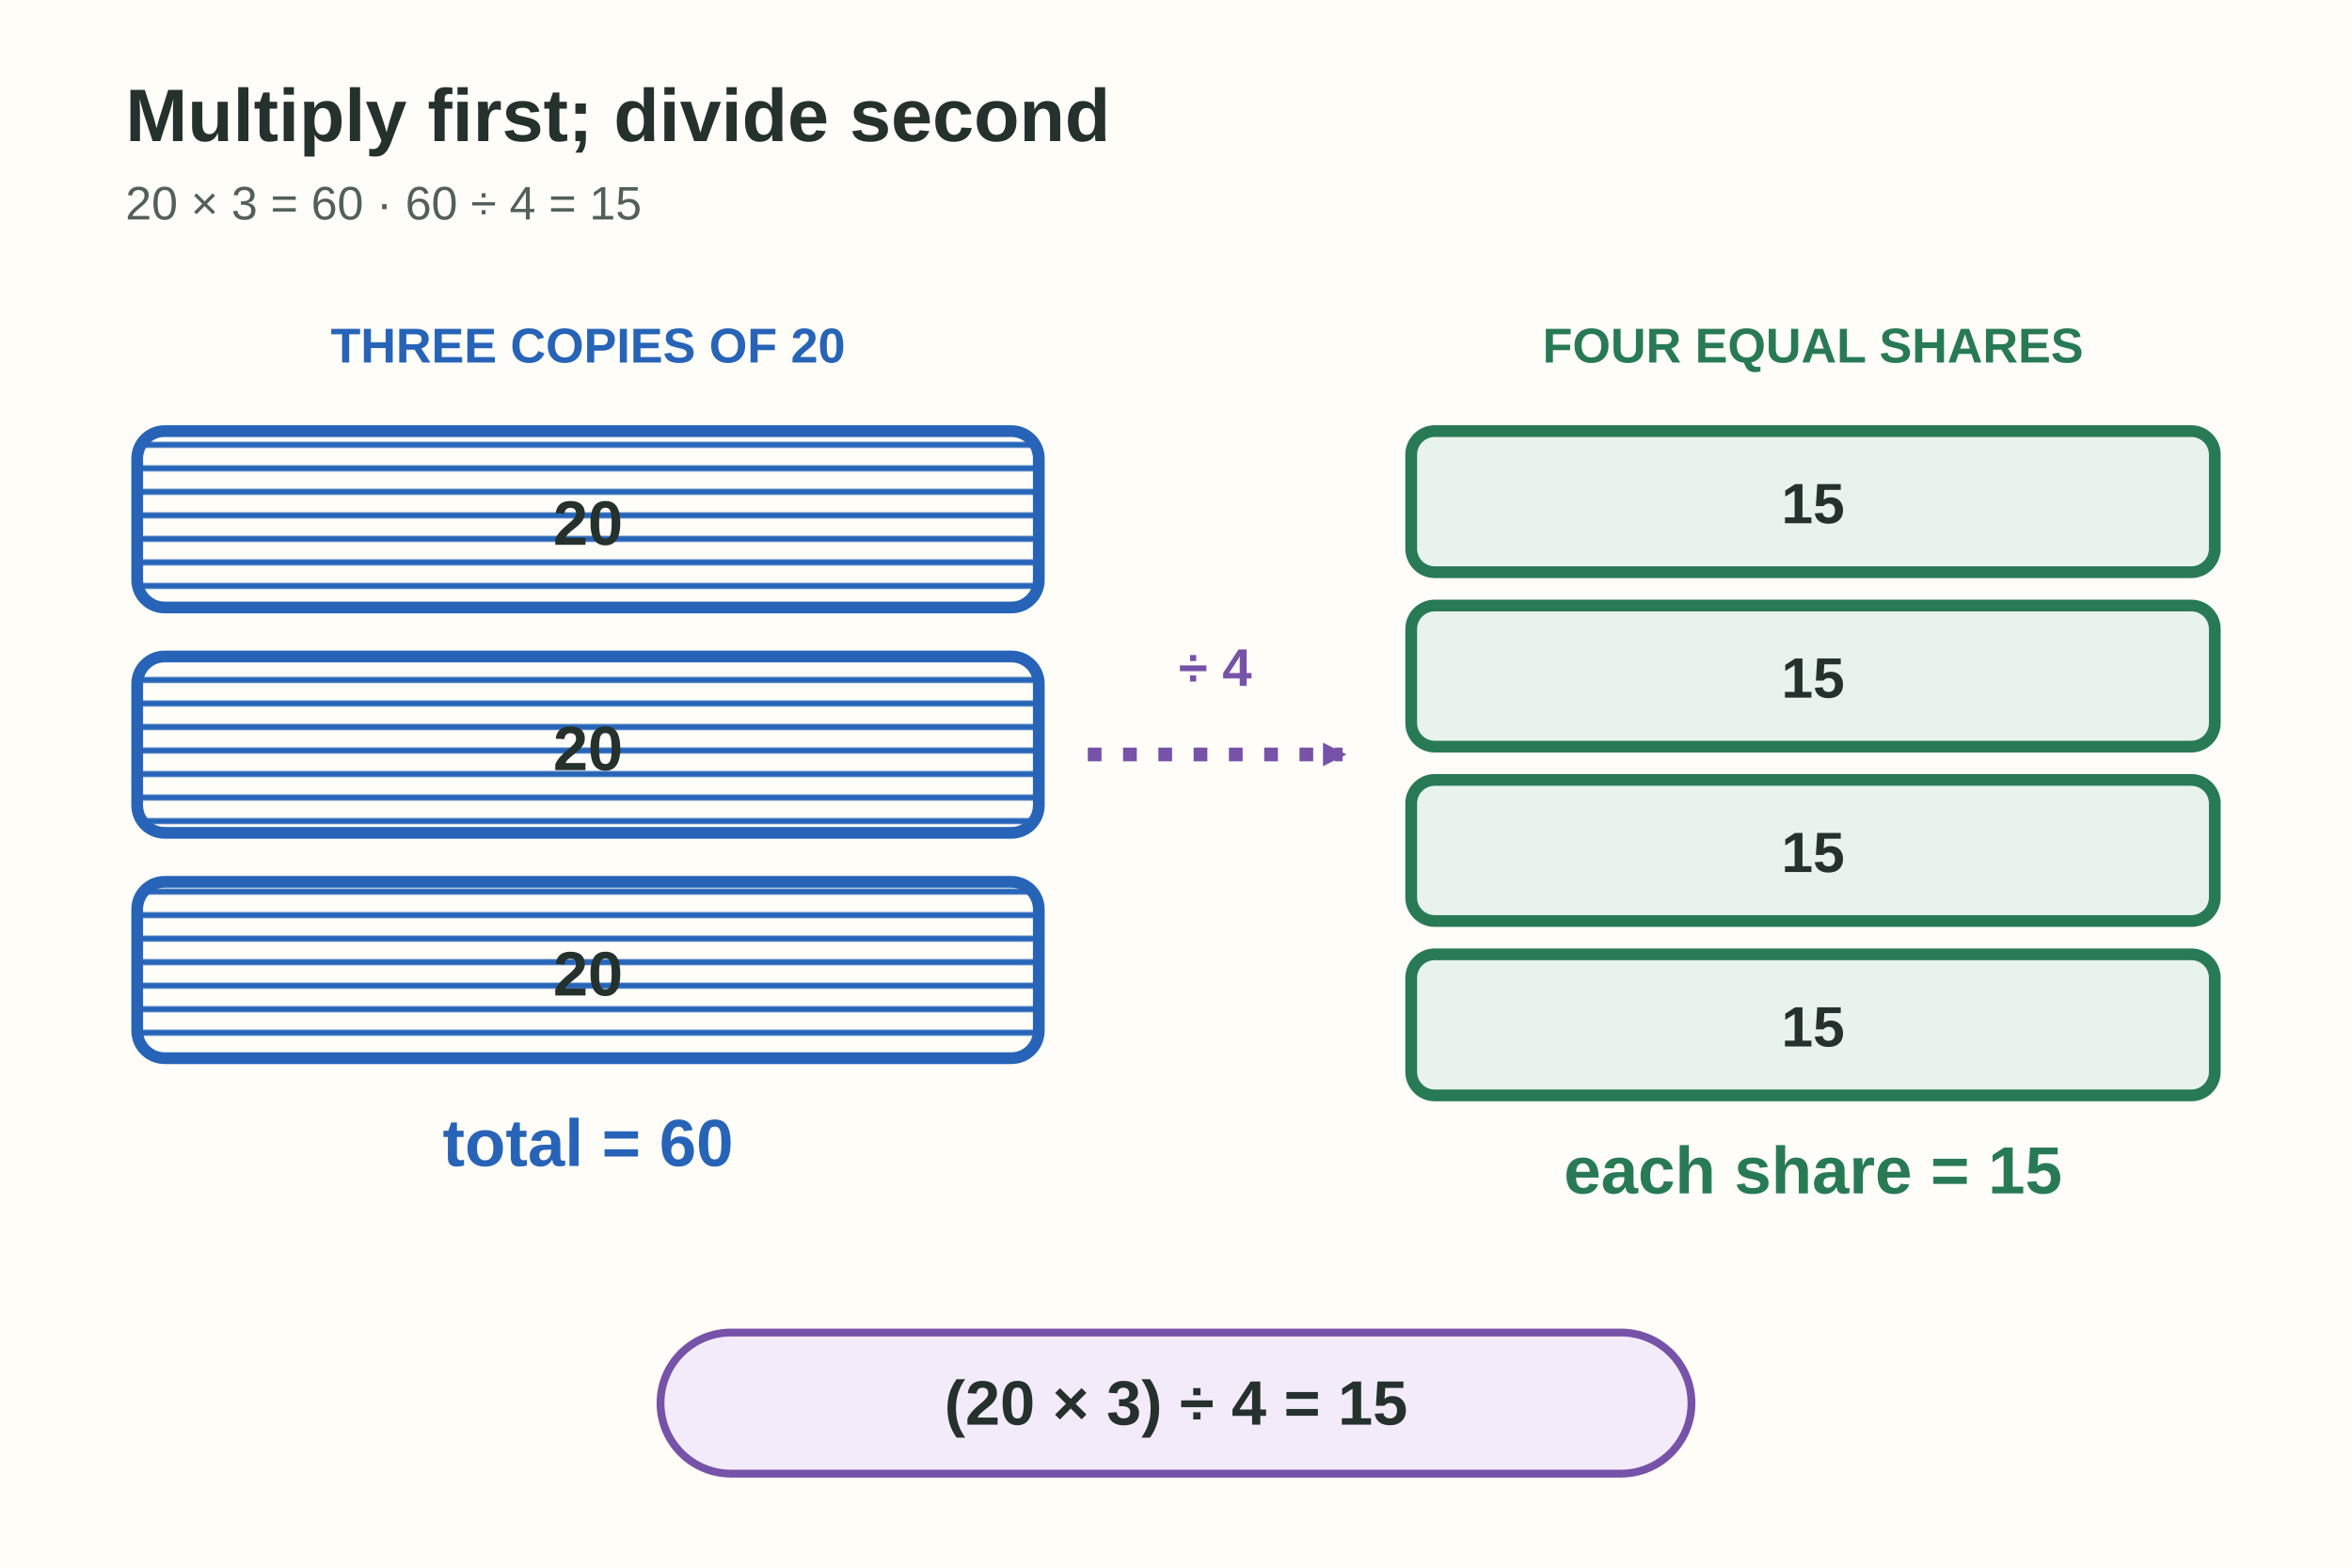
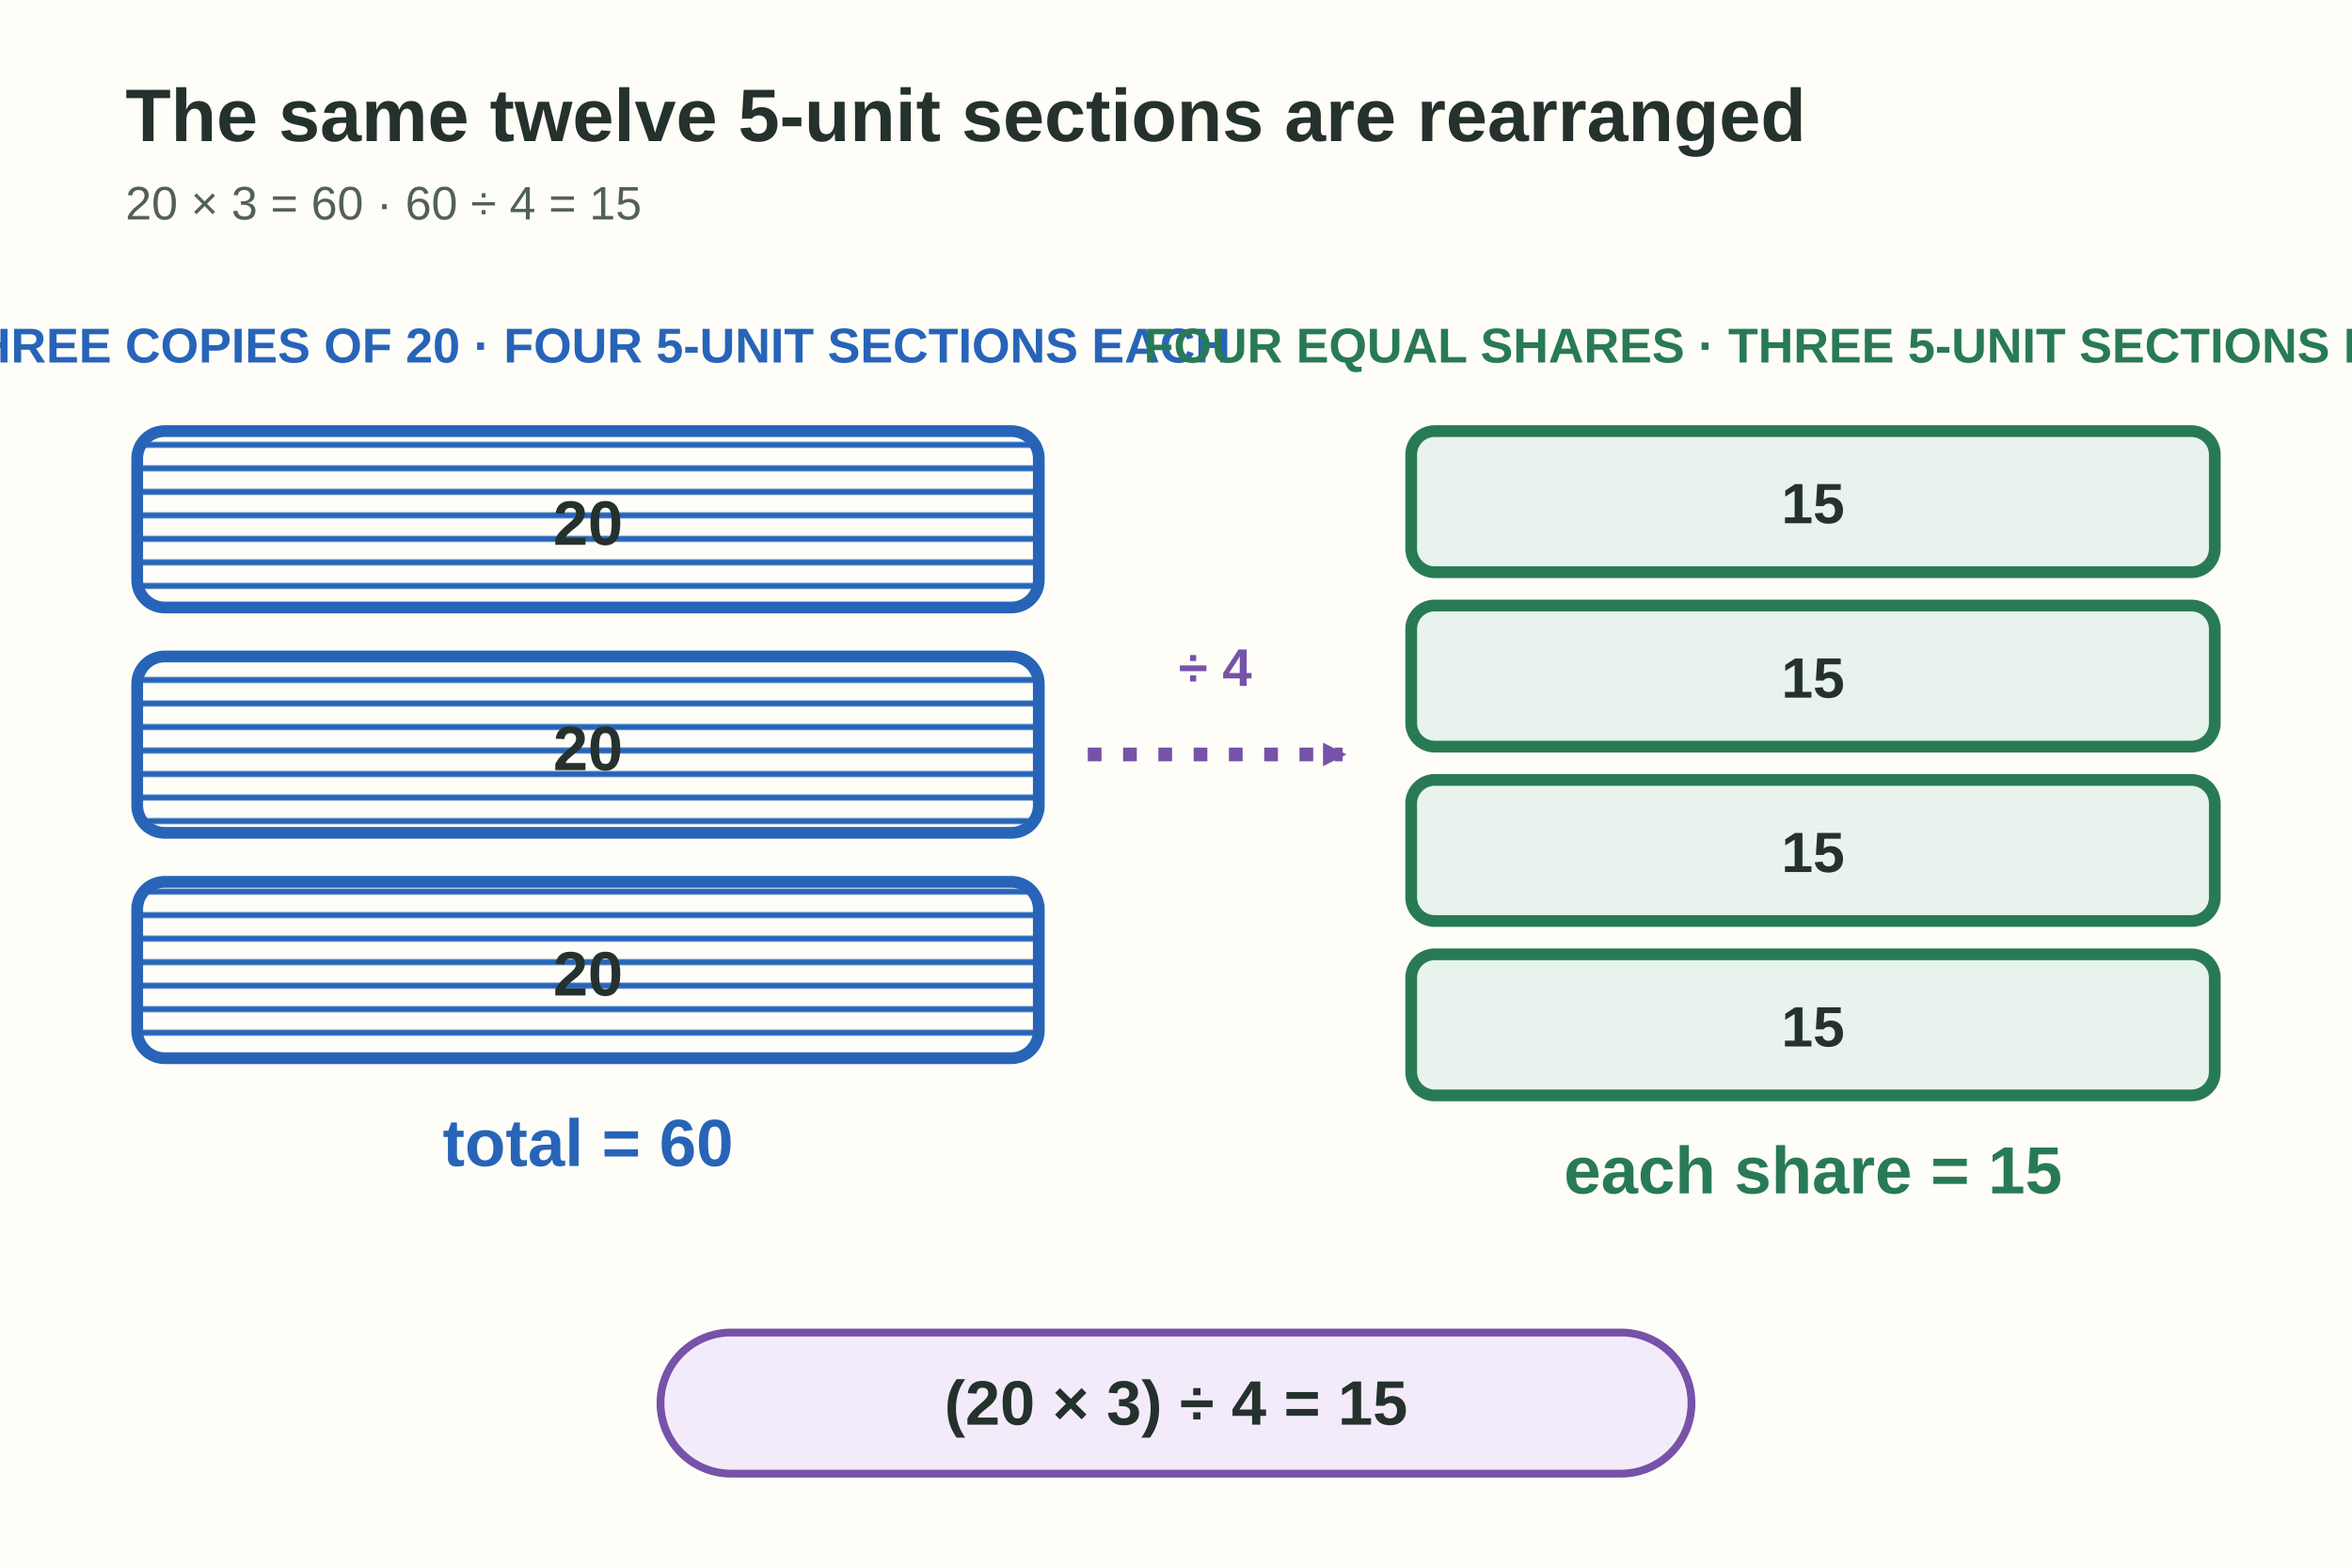
<svg xmlns="http://www.w3.org/2000/svg" data-qa-image-fixes="2026-09-08" width="1200" height="800" viewBox="0 0 1200 800" role="img" aria-labelledby="title desc" shape-rendering="geometricPrecision" text-rendering="optimizeLegibility">
  <defs>
    <pattern id="m04-blue" width="12" height="12" patternUnits="userSpaceOnUse">
      <path d="M0 6h12" stroke="#2764B8" stroke-width="3" />
    </pattern>
    <marker id="m04-arrow" markerWidth="12" markerHeight="12" refX="10" refY="6" orient="auto" markerUnits="userSpaceOnUse" viewBox="0 0 12 12">
      <path d="M0 0L12 6 0 12z" fill="#7652A8" />
    </marker>
  </defs>
  <rect width="1200" height="800" fill="#FFFDF8" />
-   <text x="64" y="72" font-family="Arial,sans-serif" font-size="38" font-weight="700" fill="#24312D">Multiply first; divide second</text>
+   <text x="64" y="72" font-family="Arial,sans-serif" font-size="38" font-weight="700" fill="#24312D">The same twelve 5-unit sections are rearranged</text>
  <text x="64" y="112" font-family="Arial,sans-serif" font-size="24" fill="#52605A">20 × 3 = 60 · 60 ÷ 4 = 15</text>
  <g transform="translate(70 185)" font-family="Arial,sans-serif" text-anchor="middle">
-     <text x="230" y="0" font-size="25" font-weight="700" fill="#2764B8">THREE COPIES OF 20</text>
+     <text x="230" y="0" font-size="25" font-weight="700" fill="#2764B8">THREE COPIES OF 20 · FOUR 5-UNIT SECTIONS EACH</text>
    <g fill="url(#m04-blue)" stroke="#2764B8" stroke-width="6">
      <rect y="35" width="460" height="90" rx="14" />
      <rect y="150" width="460" height="90" rx="14" />
      <rect y="265" width="460" height="90" rx="14" />
    </g>
    <g font-size="32" font-weight="700" fill="#24312D">
      <text x="230" y="93">20</text>
      <text x="230" y="208">20</text>
      <text x="230" y="323">20</text>
    </g>
    <text x="230" y="410" font-size="34" font-weight="700" fill="#2764B8">total = 60</text>
  </g>
  <path d="M555 385H685" stroke="#7652A8" stroke-width="7" stroke-dasharray="7 11" marker-end="url(#m04-arrow)" />
  <text x="620" y="350" text-anchor="middle" font-family="Arial,sans-serif" font-size="27" font-weight="700" fill="#7652A8">÷ 4</text>
  <g transform="translate(720 185)" font-family="Arial,sans-serif" text-anchor="middle">
-     <text x="205" y="0" font-size="25" font-weight="700" fill="#287A55">FOUR EQUAL SHARES</text>
+     <text x="205" y="0" font-size="25" font-weight="700" fill="#287A55">FOUR EQUAL SHARES · THREE 5-UNIT SECTIONS EACH</text>
    <g fill="#E8F3ED" stroke="#287A55" stroke-width="6">
      <rect y="35" width="410" height="72" rx="12" />
      <rect y="124" width="410" height="72" rx="12" />
      <rect y="213" width="410" height="72" rx="12" />
      <rect y="302" width="410" height="72" rx="12" />
    </g>
    <g font-size="29" font-weight="700" fill="#24312D">
      <text x="205" y="82">15</text>
      <text x="205" y="171">15</text>
      <text x="205" y="260">15</text>
      <text x="205" y="349">15</text>
    </g>
    <text x="205" y="424" font-size="34" font-weight="700" fill="#287A55">each share = 15</text>
  </g>
  <rect x="337" y="680" width="526" height="72" rx="36" fill="#F4EBFA" stroke="#7652A8" stroke-width="4" />
  <text x="600" y="727" text-anchor="middle" font-family="Arial,sans-serif" font-size="32" font-weight="700" fill="#24312D">(20 × 3) ÷ 4 = 15</text>
</svg>
